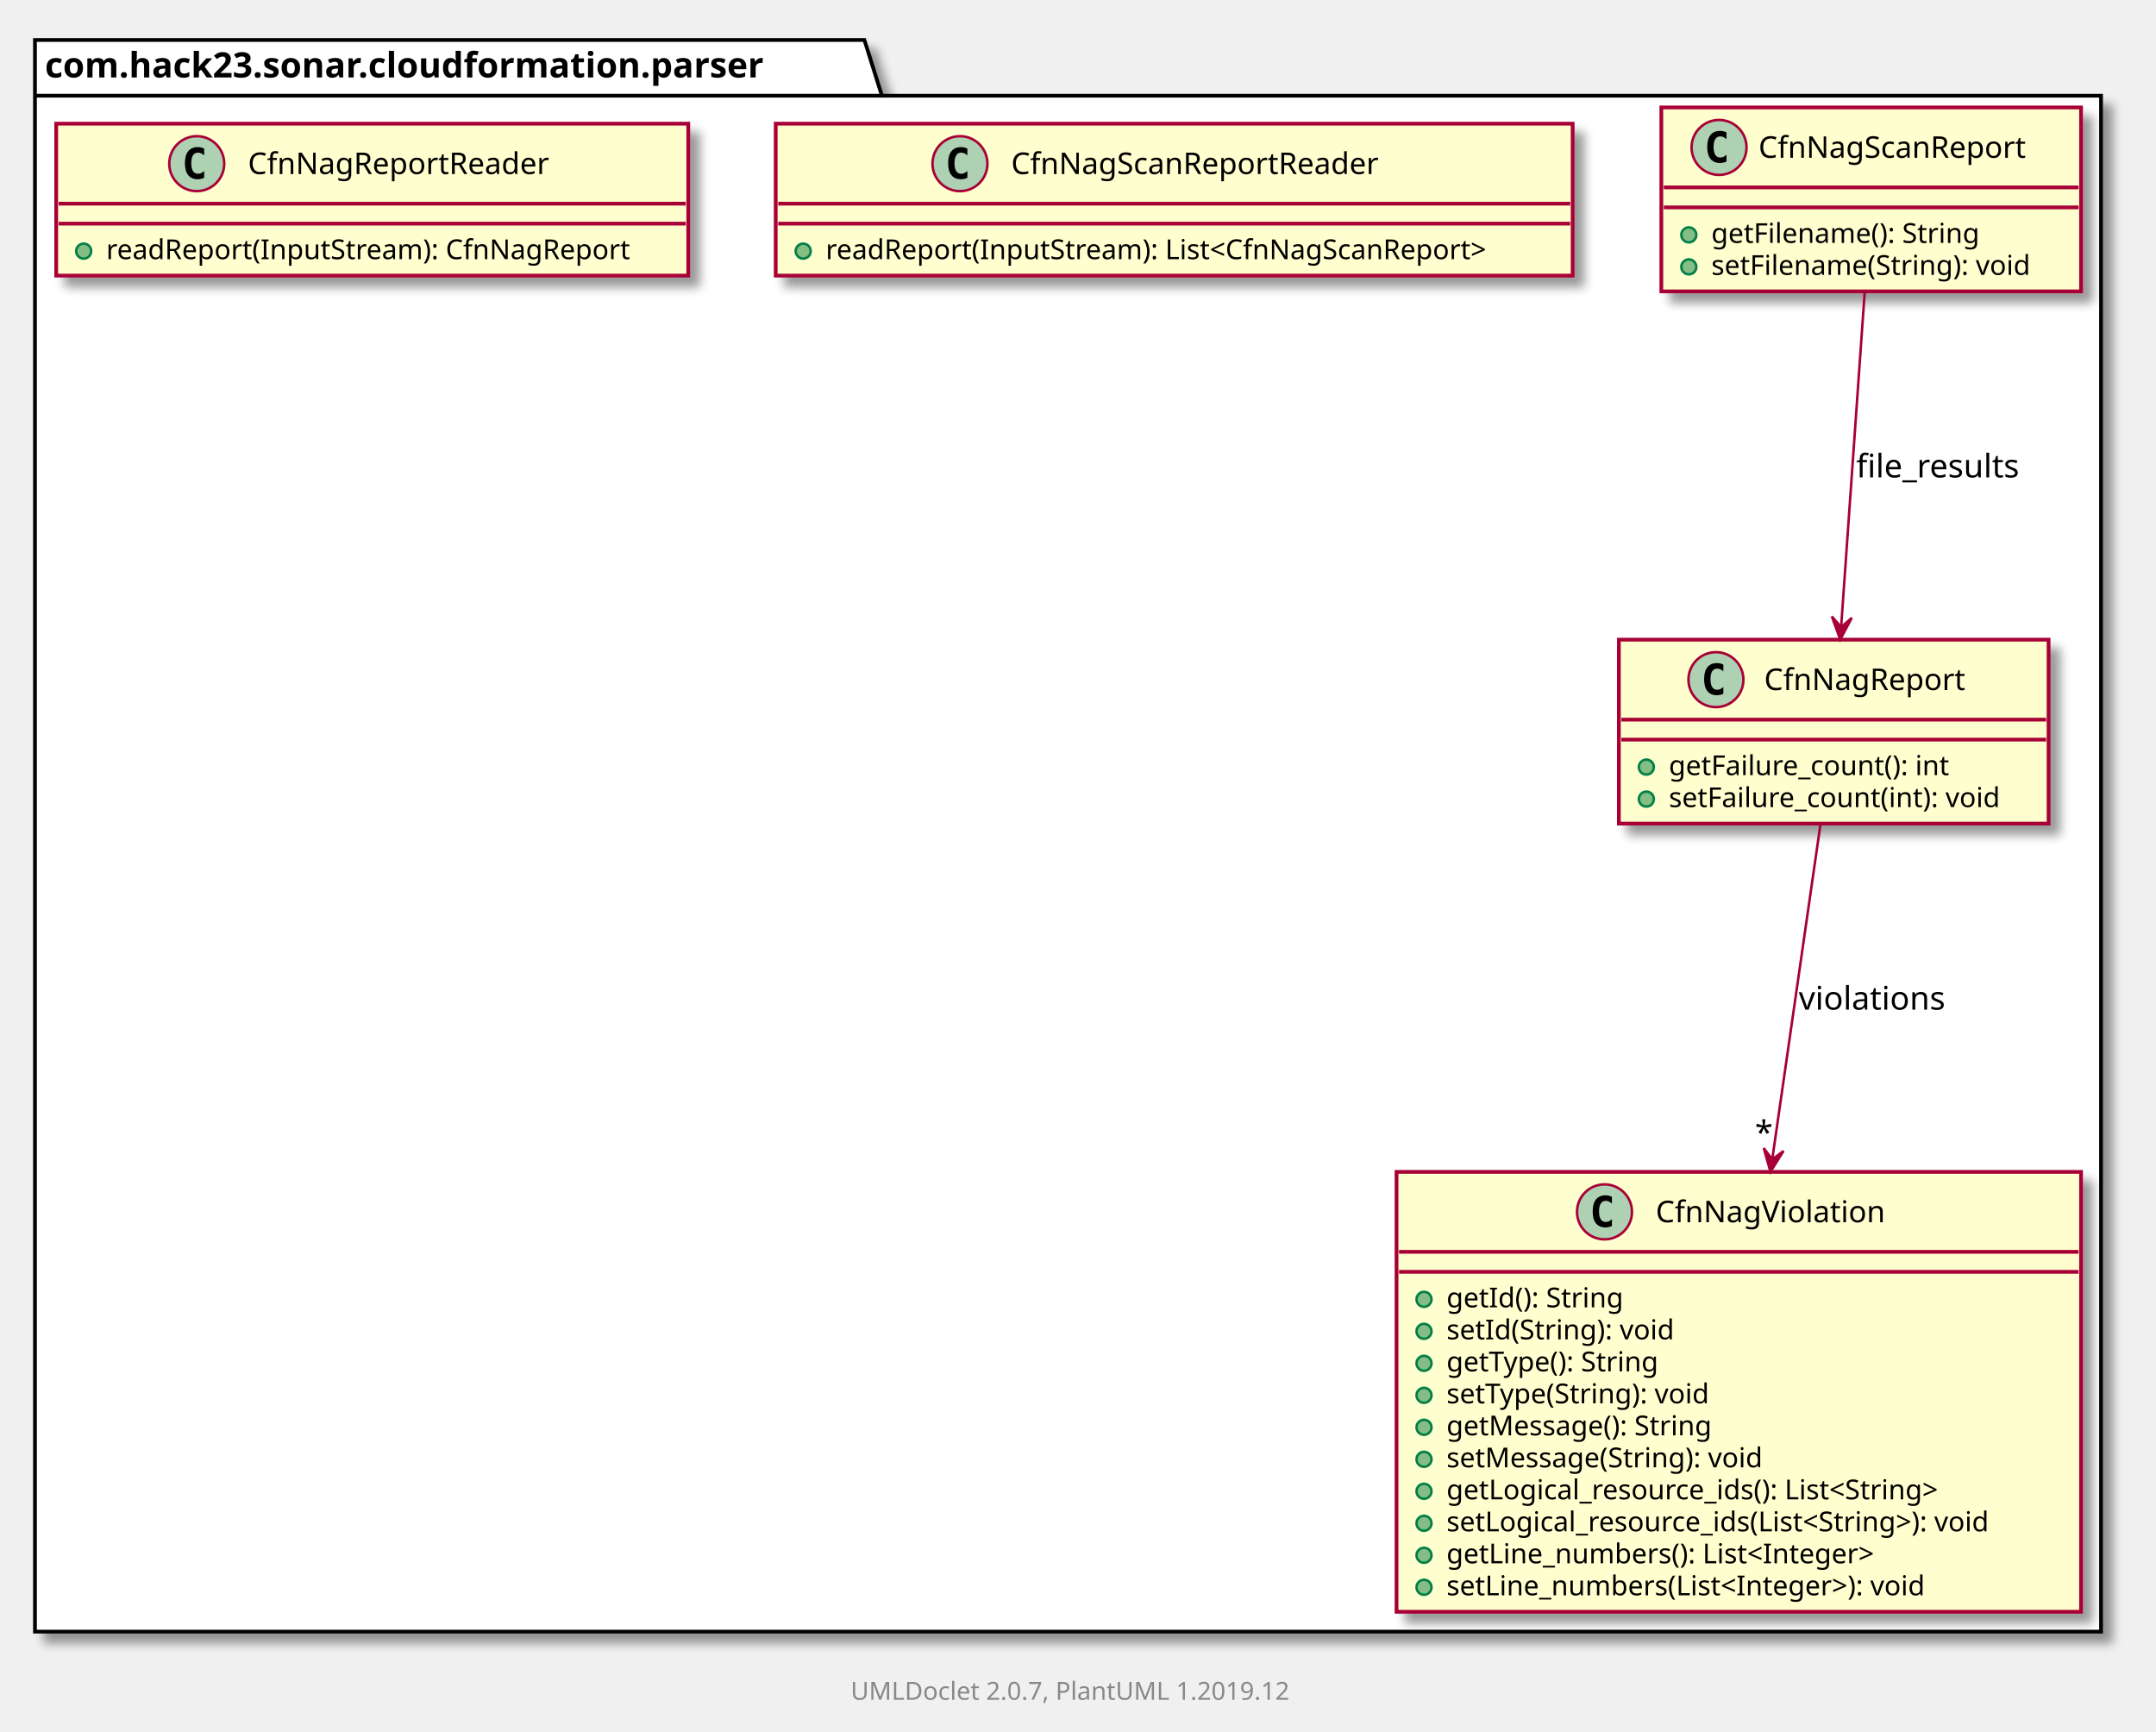
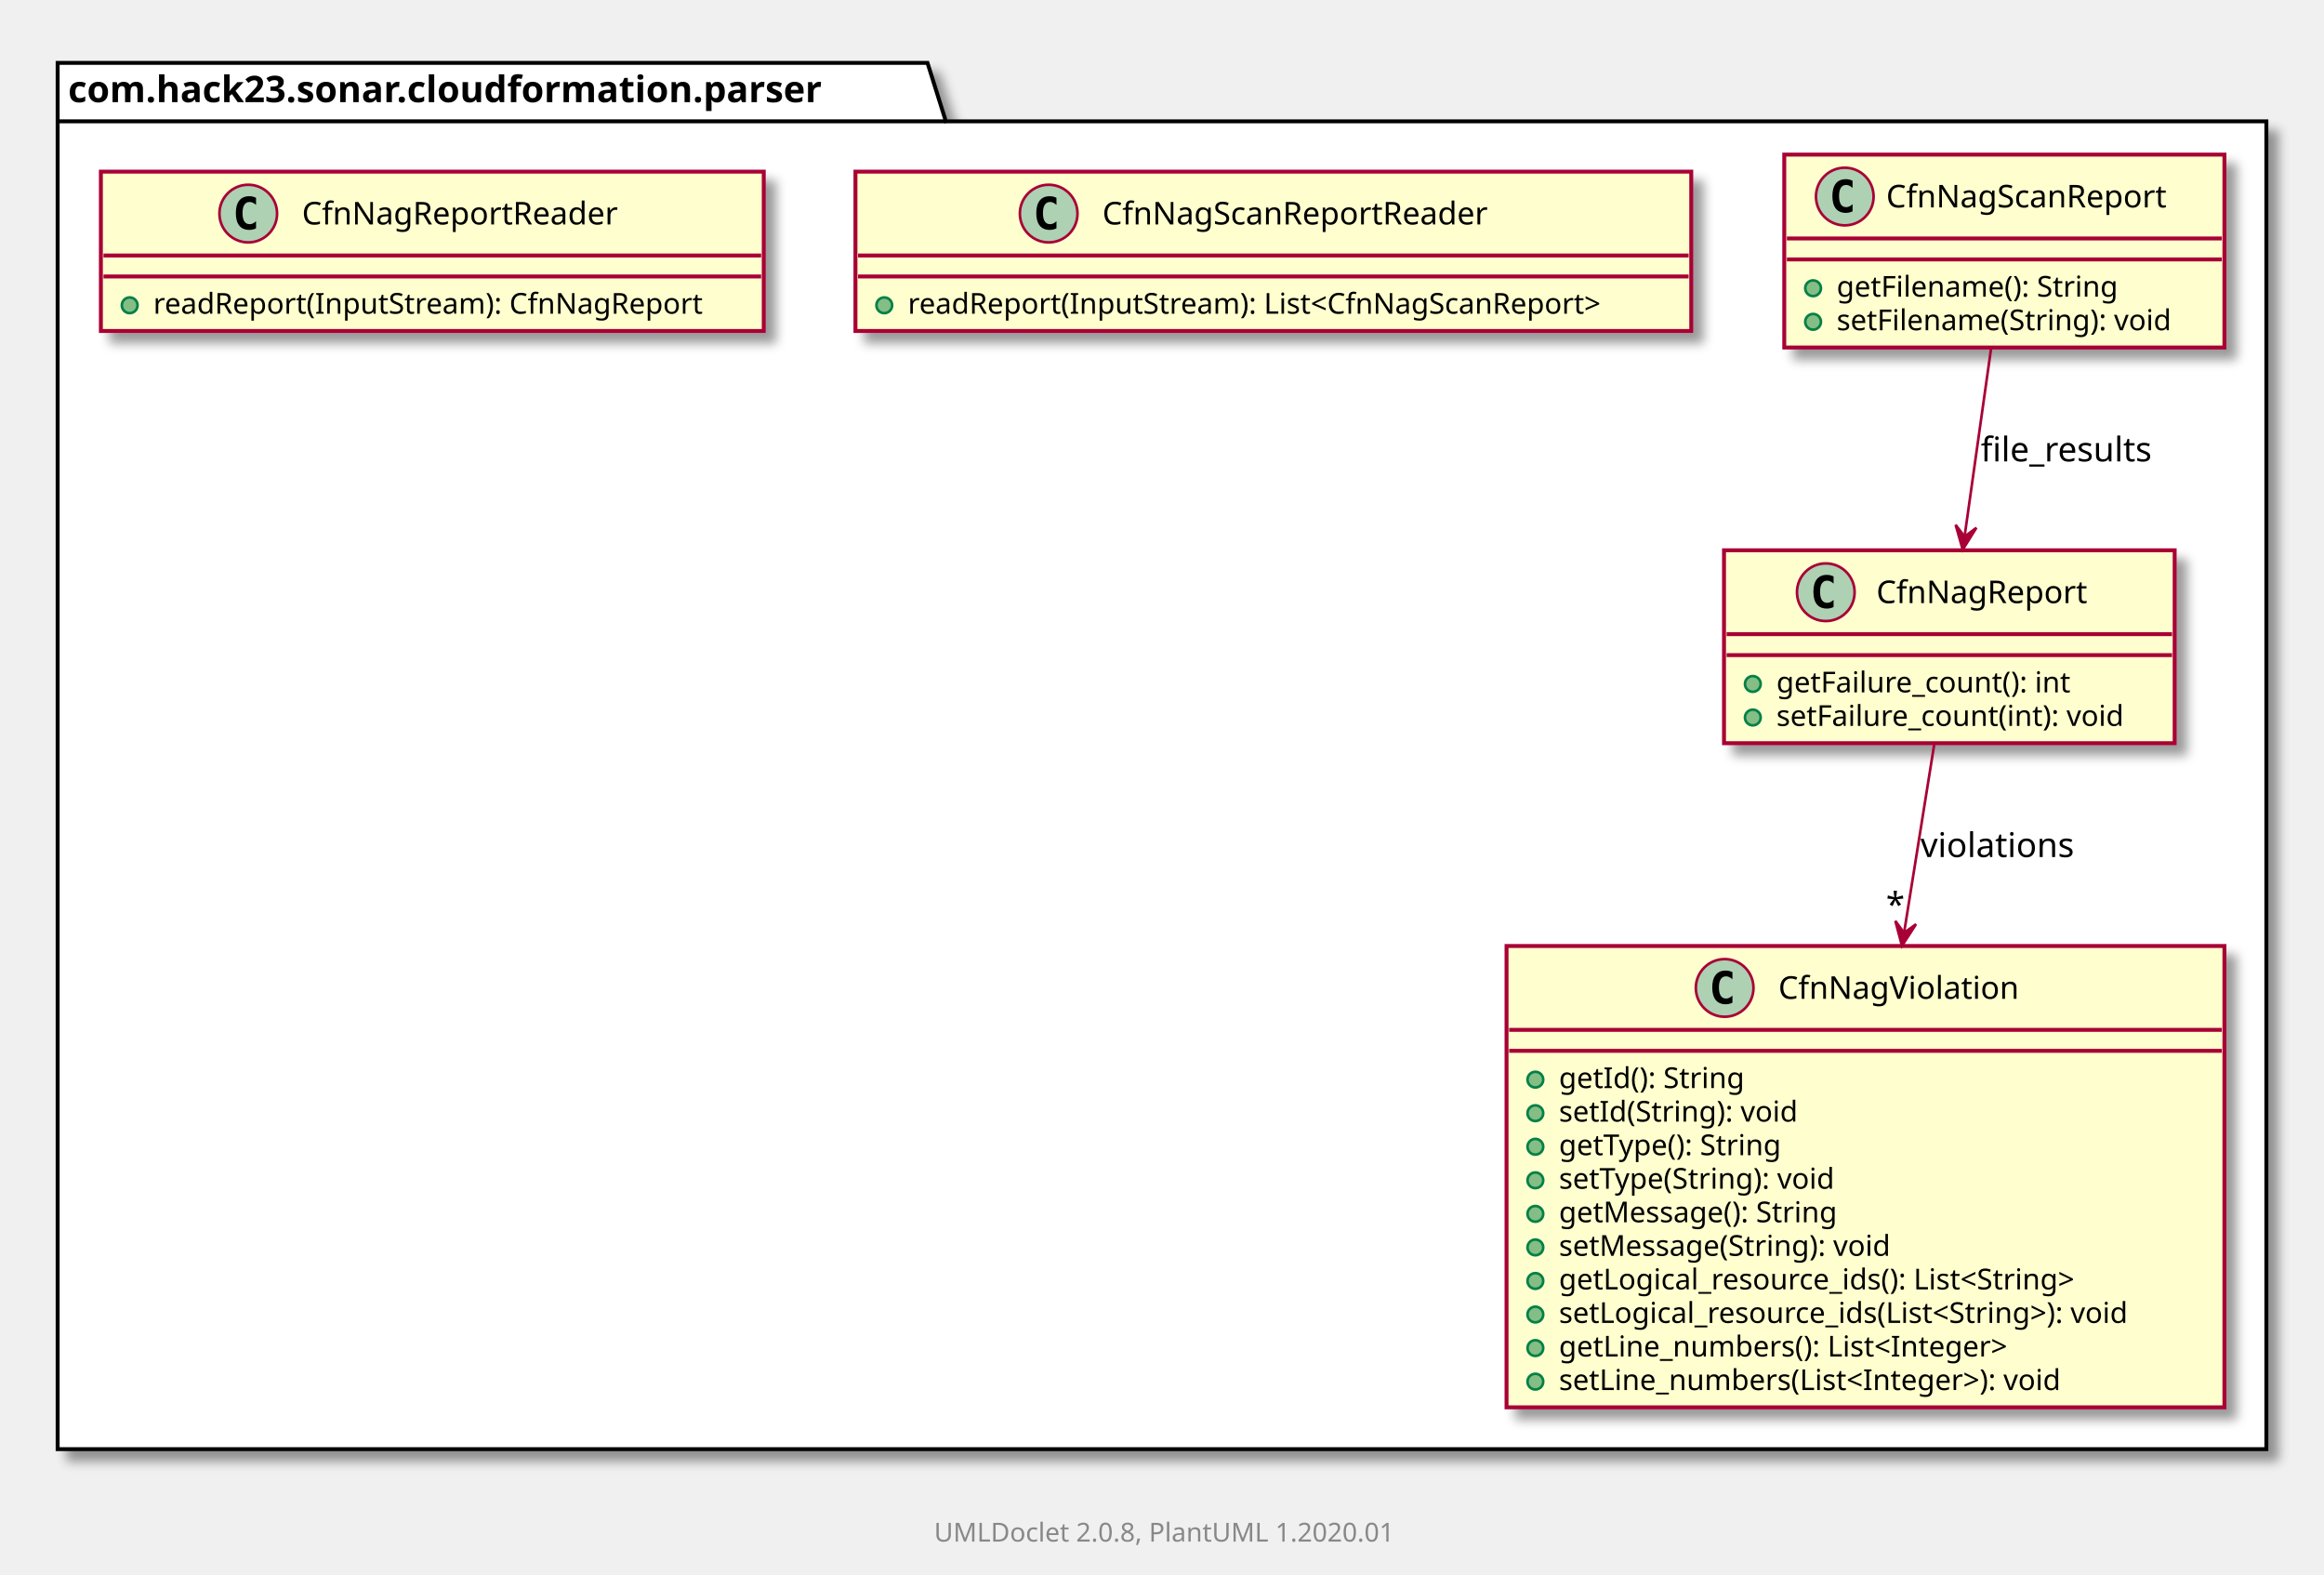
- <svg xmlns="http://www.w3.org/2000/svg" xmlns:xlink="http://www.w3.org/1999/xlink" contentScriptType="application/ecmascript" contentStyleType="text/css" height="693px" preserveAspectRatio="none" style="width:863px;height:693px;" version="1.1" viewBox="0 0 863 693" width="863px" zoomAndPan="magnify">
+ <svg xmlns="http://www.w3.org/2000/svg" xmlns:xlink="http://www.w3.org/1999/xlink" contentScriptType="application/ecmascript" contentStyleType="text/css" height="601px" preserveAspectRatio="none" style="width:887px;height:601px;" version="1.1" viewBox="0 0 887 601" width="887px" zoomAndPan="magnify">
  <defs>
-     <filter height="300%" id="f1rvw6xt5korrs" width="300%" x="-1" y="-1">
+     <filter height="300%" id="fgj5przd5y4j" width="300%" x="-1" y="-1">
      <feGaussianBlur result="blurOut" stdDeviation="2.0" />
      <feColorMatrix in="blurOut" result="blurOut2" type="matrix" values="0 0 0 0 0 0 0 0 0 0 0 0 0 0 0 0 0 0 .4 0" />
      <feOffset dx="4.0" dy="4.0" in="blurOut2" result="blurOut3" />
      <feBlend in="SourceGraphic" in2="blurOut3" mode="normal" />
    </filter>
  </defs>
  <g>
-     <polygon fill="#FFFFFF" filter="url(#f1rvw6xt5korrs)" points="14,16,346,16,353,38.297,841,38.297,841,653,14,653,14,16" style="stroke: #000000; stroke-width: 1.5;" />
-     <line style="stroke: #000000; stroke-width: 1.5;" x1="14" x2="353" y1="38.297" y2="38.297" />
-     <text fill="#000000" font-family="sans-serif" font-size="14" font-weight="bold" lengthAdjust="spacingAndGlyphs" textLength="326" x="18" y="30.995">com.hack23.sonar.cloudformation.parser</text>
+     <polygon fill="#FFFFFF" filter="url(#fgj5przd5y4j)" points="22,24,354,24,361,46.297,865,46.297,865,553,22,553,22,24" style="stroke: #000000; stroke-width: 1.5;" />
+     <line style="stroke: #000000; stroke-width: 1.5;" x1="22" x2="361" y1="46.297" y2="46.297" />
+     <text fill="#000000" font-family="sans-serif" font-size="14" font-weight="bold" lengthAdjust="spacingAndGlyphs" textLength="326" x="26" y="38.995">com.hack23.sonar.cloudformation.parser</text>
    <a href="CfnNagReport.html" target="_top" title="CfnNagReport.html" xlink:actuate="onRequest" xlink:href="CfnNagReport.html" xlink:show="new" xlink:title="CfnNagReport.html" xlink:type="simple">
-       <rect fill="#FEFECE" filter="url(#f1rvw6xt5korrs)" height="73.609" id="com.hack23.sonar.cloudformation.parser.CfnNagReport" style="stroke: #A80036; stroke-width: 1.5;" width="172" x="648" y="256" />
-       <ellipse cx="686.85" cy="272" fill="#ADD1B2" rx="11" ry="11" style="stroke: #A80036; stroke-width: 1.0;" />
-       <path d="M689.819,277.641 Q689.241,277.938 688.6,278.078 Q687.959,278.234 687.256,278.234 Q684.756,278.234 683.428,276.594 Q682.116,274.938 682.116,271.812 Q682.116,268.688 683.428,267.031 Q684.756,265.375 687.256,265.375 Q687.959,265.375 688.6,265.531 Q689.256,265.688 689.819,265.984 L689.819,268.703 Q689.194,268.125 688.6,267.859 Q688.006,267.578 687.381,267.578 Q686.038,267.578 685.35,268.656 Q684.663,269.719 684.663,271.812 Q684.663,273.906 685.35,274.984 Q686.038,276.047 687.381,276.047 Q688.006,276.047 688.6,275.781 Q689.194,275.5 689.819,274.922 L689.819,277.641 Z " />
-       <text fill="#000000" font-family="sans-serif" font-size="12" lengthAdjust="spacingAndGlyphs" textLength="87" x="706.15" y="276.154">CfnNagReport</text>
-       <line style="stroke: #A80036; stroke-width: 1.5;" x1="649" x2="819" y1="288" y2="288" />
-       <line style="stroke: #A80036; stroke-width: 1.5;" x1="649" x2="819" y1="296" y2="296" />
-       <ellipse cx="659" cy="307" fill="#84BE84" rx="3" ry="3" style="stroke: #038048; stroke-width: 1.0;" />
-       <text fill="#000000" font-family="sans-serif" font-size="11" lengthAdjust="spacingAndGlyphs" textLength="123" x="668" y="310.21">getFailure_count(): int</text>
-       <ellipse cx="659" cy="319.805" fill="#84BE84" rx="3" ry="3" style="stroke: #038048; stroke-width: 1.0;" />
-       <text fill="#000000" font-family="sans-serif" font-size="11" lengthAdjust="spacingAndGlyphs" textLength="146" x="668" y="323.015">setFailure_count(int): void</text>
+       <rect fill="#FEFECE" filter="url(#fgj5przd5y4j)" height="73.609" id="com.hack23.sonar.cloudformation.parser.CfnNagReport" style="stroke: #A80036; stroke-width: 1.5;" width="172" x="658" y="210" />
+       <ellipse cx="696.85" cy="226" fill="#ADD1B2" rx="11" ry="11" style="stroke: #A80036; stroke-width: 1.0;" />
+       <path d="M699.819,231.641 Q699.241,231.938 698.6,232.078 Q697.959,232.234 697.256,232.234 Q694.756,232.234 693.428,230.594 Q692.116,228.938 692.116,225.812 Q692.116,222.688 693.428,221.031 Q694.756,219.375 697.256,219.375 Q697.959,219.375 698.6,219.531 Q699.256,219.688 699.819,219.984 L699.819,222.703 Q699.194,222.125 698.6,221.859 Q698.006,221.578 697.381,221.578 Q696.038,221.578 695.35,222.656 Q694.663,223.719 694.663,225.812 Q694.663,227.906 695.35,228.984 Q696.038,230.047 697.381,230.047 Q698.006,230.047 698.6,229.781 Q699.194,229.5 699.819,228.922 L699.819,231.641 Z " />
+       <text fill="#000000" font-family="sans-serif" font-size="12" lengthAdjust="spacingAndGlyphs" textLength="87" x="716.15" y="230.154">CfnNagReport</text>
+       <line style="stroke: #A80036; stroke-width: 1.5;" x1="659" x2="829" y1="242" y2="242" />
+       <line style="stroke: #A80036; stroke-width: 1.5;" x1="659" x2="829" y1="250" y2="250" />
+       <ellipse cx="669" cy="261" fill="#84BE84" rx="3" ry="3" style="stroke: #038048; stroke-width: 1.0;" />
+       <text fill="#000000" font-family="sans-serif" font-size="11" lengthAdjust="spacingAndGlyphs" textLength="123" x="678" y="264.21">getFailure_count(): int</text>
+       <ellipse cx="669" cy="273.805" fill="#84BE84" rx="3" ry="3" style="stroke: #038048; stroke-width: 1.0;" />
+       <text fill="#000000" font-family="sans-serif" font-size="11" lengthAdjust="spacingAndGlyphs" textLength="146" x="678" y="277.015">setFailure_count(int): void</text>
    </a>
    <a href="CfnNagScanReport.html" target="_top" title="CfnNagScanReport.html" xlink:actuate="onRequest" xlink:href="CfnNagScanReport.html" xlink:show="new" xlink:title="CfnNagScanReport.html" xlink:type="simple">
-       <rect fill="#FEFECE" filter="url(#f1rvw6xt5korrs)" height="73.609" id="com.hack23.sonar.cloudformation.parser.CfnNagScanReport" style="stroke: #A80036; stroke-width: 1.5;" width="168" x="665" y="43" />
-       <ellipse cx="688.1" cy="59" fill="#ADD1B2" rx="11" ry="11" style="stroke: #A80036; stroke-width: 1.0;" />
-       <path d="M691.069,64.641 Q690.491,64.938 689.85,65.078 Q689.209,65.234 688.506,65.234 Q686.006,65.234 684.678,63.594 Q683.366,61.938 683.366,58.812 Q683.366,55.688 684.678,54.031 Q686.006,52.375 688.506,52.375 Q689.209,52.375 689.85,52.531 Q690.506,52.688 691.069,52.984 L691.069,55.703 Q690.444,55.125 689.85,54.859 Q689.256,54.578 688.631,54.578 Q687.288,54.578 686.6,55.656 Q685.913,56.719 685.913,58.812 Q685.913,60.906 686.6,61.984 Q687.288,63.047 688.631,63.047 Q689.256,63.047 689.85,62.781 Q690.444,62.5 691.069,61.922 L691.069,64.641 Z " />
-       <text fill="#000000" font-family="sans-serif" font-size="12" lengthAdjust="spacingAndGlyphs" textLength="118" x="703.9" y="63.154">CfnNagScanReport</text>
-       <line style="stroke: #A80036; stroke-width: 1.5;" x1="666" x2="832" y1="75" y2="75" />
-       <line style="stroke: #A80036; stroke-width: 1.5;" x1="666" x2="832" y1="83" y2="83" />
-       <ellipse cx="676" cy="94" fill="#84BE84" rx="3" ry="3" style="stroke: #038048; stroke-width: 1.0;" />
-       <text fill="#000000" font-family="sans-serif" font-size="11" lengthAdjust="spacingAndGlyphs" textLength="119" x="685" y="97.21">getFilename(): String</text>
-       <ellipse cx="676" cy="106.805" fill="#84BE84" rx="3" ry="3" style="stroke: #038048; stroke-width: 1.0;" />
-       <text fill="#000000" font-family="sans-serif" font-size="11" lengthAdjust="spacingAndGlyphs" textLength="142" x="685" y="110.015">setFilename(String): void</text>
+       <rect fill="#FEFECE" filter="url(#fgj5przd5y4j)" height="73.609" id="com.hack23.sonar.cloudformation.parser.CfnNagScanReport" style="stroke: #A80036; stroke-width: 1.5;" width="168" x="681" y="59" />
+       <ellipse cx="704.1" cy="75" fill="#ADD1B2" rx="11" ry="11" style="stroke: #A80036; stroke-width: 1.0;" />
+       <path d="M707.069,80.641 Q706.491,80.938 705.85,81.078 Q705.209,81.234 704.506,81.234 Q702.006,81.234 700.678,79.594 Q699.366,77.938 699.366,74.812 Q699.366,71.688 700.678,70.031 Q702.006,68.375 704.506,68.375 Q705.209,68.375 705.85,68.531 Q706.506,68.688 707.069,68.984 L707.069,71.703 Q706.444,71.125 705.85,70.859 Q705.256,70.578 704.631,70.578 Q703.288,70.578 702.6,71.656 Q701.913,72.719 701.913,74.812 Q701.913,76.906 702.6,77.984 Q703.288,79.047 704.631,79.047 Q705.256,79.047 705.85,78.781 Q706.444,78.5 707.069,77.922 L707.069,80.641 Z " />
+       <text fill="#000000" font-family="sans-serif" font-size="12" lengthAdjust="spacingAndGlyphs" textLength="118" x="719.9" y="79.154">CfnNagScanReport</text>
+       <line style="stroke: #A80036; stroke-width: 1.5;" x1="682" x2="848" y1="91" y2="91" />
+       <line style="stroke: #A80036; stroke-width: 1.5;" x1="682" x2="848" y1="99" y2="99" />
+       <ellipse cx="692" cy="110" fill="#84BE84" rx="3" ry="3" style="stroke: #038048; stroke-width: 1.0;" />
+       <text fill="#000000" font-family="sans-serif" font-size="11" lengthAdjust="spacingAndGlyphs" textLength="119" x="701" y="113.21">getFilename(): String</text>
+       <ellipse cx="692" cy="122.805" fill="#84BE84" rx="3" ry="3" style="stroke: #038048; stroke-width: 1.0;" />
+       <text fill="#000000" font-family="sans-serif" font-size="11" lengthAdjust="spacingAndGlyphs" textLength="142" x="701" y="126.015">setFilename(String): void</text>
    </a>
    <a href="CfnNagScanReportReader.html" target="_top" title="CfnNagScanReportReader.html" xlink:actuate="onRequest" xlink:href="CfnNagScanReportReader.html" xlink:show="new" xlink:title="CfnNagScanReportReader.html" xlink:type="simple">
-       <rect fill="#FEFECE" filter="url(#f1rvw6xt5korrs)" height="60.805" id="com.hack23.sonar.cloudformation.parser.CfnNagScanReportReader" style="stroke: #A80036; stroke-width: 1.5;" width="319" x="310.5" y="49.5" />
-       <ellipse cx="384.25" cy="65.5" fill="#ADD1B2" rx="11" ry="11" style="stroke: #A80036; stroke-width: 1.0;" />
-       <path d="M387.219,71.141 Q386.641,71.438 386,71.578 Q385.359,71.734 384.656,71.734 Q382.156,71.734 380.828,70.094 Q379.516,68.438 379.516,65.312 Q379.516,62.188 380.828,60.531 Q382.156,58.875 384.656,58.875 Q385.359,58.875 386,59.031 Q386.656,59.188 387.219,59.484 L387.219,62.203 Q386.594,61.625 386,61.359 Q385.406,61.078 384.781,61.078 Q383.438,61.078 382.75,62.156 Q382.062,63.219 382.062,65.312 Q382.062,67.406 382.75,68.484 Q383.438,69.547 384.781,69.547 Q385.406,69.547 386,69.281 Q386.594,69 387.219,68.422 L387.219,71.141 Z " />
-       <text fill="#000000" font-family="sans-serif" font-size="12" lengthAdjust="spacingAndGlyphs" textLength="163" x="404.75" y="69.654">CfnNagScanReportReader</text>
-       <line style="stroke: #A80036; stroke-width: 1.5;" x1="311.5" x2="628.5" y1="81.5" y2="81.5" />
-       <line style="stroke: #A80036; stroke-width: 1.5;" x1="311.5" x2="628.5" y1="89.5" y2="89.5" />
-       <ellipse cx="321.5" cy="100.5" fill="#84BE84" rx="3" ry="3" style="stroke: #038048; stroke-width: 1.0;" />
-       <text fill="#000000" font-family="sans-serif" font-size="11" lengthAdjust="spacingAndGlyphs" textLength="293" x="330.5" y="103.71">readReport(InputStream): List&lt;CfnNagScanReport&gt;</text>
+       <rect fill="#FEFECE" filter="url(#fgj5przd5y4j)" height="60.805" id="com.hack23.sonar.cloudformation.parser.CfnNagScanReportReader" style="stroke: #A80036; stroke-width: 1.5;" width="319" x="326.5" y="65.5" />
+       <ellipse cx="400.25" cy="81.5" fill="#ADD1B2" rx="11" ry="11" style="stroke: #A80036; stroke-width: 1.0;" />
+       <path d="M403.219,87.141 Q402.641,87.438 402,87.578 Q401.359,87.734 400.656,87.734 Q398.156,87.734 396.828,86.094 Q395.516,84.438 395.516,81.312 Q395.516,78.188 396.828,76.531 Q398.156,74.875 400.656,74.875 Q401.359,74.875 402,75.031 Q402.656,75.188 403.219,75.484 L403.219,78.203 Q402.594,77.625 402,77.359 Q401.406,77.078 400.781,77.078 Q399.438,77.078 398.75,78.156 Q398.062,79.219 398.062,81.312 Q398.062,83.406 398.75,84.484 Q399.438,85.547 400.781,85.547 Q401.406,85.547 402,85.281 Q402.594,85 403.219,84.422 L403.219,87.141 Z " />
+       <text fill="#000000" font-family="sans-serif" font-size="12" lengthAdjust="spacingAndGlyphs" textLength="163" x="420.75" y="85.654">CfnNagScanReportReader</text>
+       <line style="stroke: #A80036; stroke-width: 1.5;" x1="327.5" x2="644.5" y1="97.5" y2="97.5" />
+       <line style="stroke: #A80036; stroke-width: 1.5;" x1="327.5" x2="644.5" y1="105.5" y2="105.5" />
+       <ellipse cx="337.5" cy="116.5" fill="#84BE84" rx="3" ry="3" style="stroke: #038048; stroke-width: 1.0;" />
+       <text fill="#000000" font-family="sans-serif" font-size="11" lengthAdjust="spacingAndGlyphs" textLength="293" x="346.5" y="119.71">readReport(InputStream): List&lt;CfnNagScanReport&gt;</text>
    </a>
    <a href="CfnNagReportReader.html" target="_top" title="CfnNagReportReader.html" xlink:actuate="onRequest" xlink:href="CfnNagReportReader.html" xlink:show="new" xlink:title="CfnNagReportReader.html" xlink:type="simple">
-       <rect fill="#FEFECE" filter="url(#f1rvw6xt5korrs)" height="60.805" id="com.hack23.sonar.cloudformation.parser.CfnNagReportReader" style="stroke: #A80036; stroke-width: 1.5;" width="253" x="22.5" y="49.5" />
-       <ellipse cx="78.75" cy="65.5" fill="#ADD1B2" rx="11" ry="11" style="stroke: #A80036; stroke-width: 1.0;" />
-       <path d="M81.719,71.141 Q81.141,71.438 80.5,71.578 Q79.859,71.734 79.156,71.734 Q76.656,71.734 75.328,70.094 Q74.016,68.438 74.016,65.312 Q74.016,62.188 75.328,60.531 Q76.656,58.875 79.156,58.875 Q79.859,58.875 80.5,59.031 Q81.156,59.188 81.719,59.484 L81.719,62.203 Q81.094,61.625 80.5,61.359 Q79.906,61.078 79.281,61.078 Q77.938,61.078 77.25,62.156 Q76.562,63.219 76.562,65.312 Q76.562,67.406 77.25,68.484 Q77.938,69.547 79.281,69.547 Q79.906,69.547 80.5,69.281 Q81.094,69 81.719,68.422 L81.719,71.141 Z " />
-       <text fill="#000000" font-family="sans-serif" font-size="12" lengthAdjust="spacingAndGlyphs" textLength="132" x="99.25" y="69.654">CfnNagReportReader</text>
-       <line style="stroke: #A80036; stroke-width: 1.5;" x1="23.5" x2="274.5" y1="81.5" y2="81.5" />
-       <line style="stroke: #A80036; stroke-width: 1.5;" x1="23.5" x2="274.5" y1="89.5" y2="89.5" />
-       <ellipse cx="33.5" cy="100.5" fill="#84BE84" rx="3" ry="3" style="stroke: #038048; stroke-width: 1.0;" />
-       <text fill="#000000" font-family="sans-serif" font-size="11" lengthAdjust="spacingAndGlyphs" textLength="227" x="42.5" y="103.71">readReport(InputStream): CfnNagReport</text>
+       <rect fill="#FEFECE" filter="url(#fgj5przd5y4j)" height="60.805" id="com.hack23.sonar.cloudformation.parser.CfnNagReportReader" style="stroke: #A80036; stroke-width: 1.5;" width="253" x="38.5" y="65.5" />
+       <ellipse cx="94.75" cy="81.5" fill="#ADD1B2" rx="11" ry="11" style="stroke: #A80036; stroke-width: 1.0;" />
+       <path d="M97.719,87.141 Q97.141,87.438 96.5,87.578 Q95.859,87.734 95.156,87.734 Q92.656,87.734 91.328,86.094 Q90.016,84.438 90.016,81.312 Q90.016,78.188 91.328,76.531 Q92.656,74.875 95.156,74.875 Q95.859,74.875 96.5,75.031 Q97.156,75.188 97.719,75.484 L97.719,78.203 Q97.094,77.625 96.5,77.359 Q95.906,77.078 95.281,77.078 Q93.938,77.078 93.25,78.156 Q92.562,79.219 92.562,81.312 Q92.562,83.406 93.25,84.484 Q93.938,85.547 95.281,85.547 Q95.906,85.547 96.5,85.281 Q97.094,85 97.719,84.422 L97.719,87.141 Z " />
+       <text fill="#000000" font-family="sans-serif" font-size="12" lengthAdjust="spacingAndGlyphs" textLength="132" x="115.25" y="85.654">CfnNagReportReader</text>
+       <line style="stroke: #A80036; stroke-width: 1.5;" x1="39.5" x2="290.5" y1="97.5" y2="97.5" />
+       <line style="stroke: #A80036; stroke-width: 1.5;" x1="39.5" x2="290.5" y1="105.5" y2="105.5" />
+       <ellipse cx="49.5" cy="116.5" fill="#84BE84" rx="3" ry="3" style="stroke: #038048; stroke-width: 1.0;" />
+       <text fill="#000000" font-family="sans-serif" font-size="11" lengthAdjust="spacingAndGlyphs" textLength="227" x="58.5" y="119.71">readReport(InputStream): CfnNagReport</text>
    </a>
    <a href="CfnNagViolation.html" target="_top" title="CfnNagViolation.html" xlink:actuate="onRequest" xlink:href="CfnNagViolation.html" xlink:show="new" xlink:title="CfnNagViolation.html" xlink:type="simple">
-       <rect fill="#FEFECE" filter="url(#f1rvw6xt5korrs)" height="176.047" id="com.hack23.sonar.cloudformation.parser.CfnNagViolation" style="stroke: #A80036; stroke-width: 1.5;" width="274" x="559" y="469" />
-       <ellipse cx="642.25" cy="485" fill="#ADD1B2" rx="11" ry="11" style="stroke: #A80036; stroke-width: 1.0;" />
-       <path d="M645.219,490.641 Q644.641,490.938 644,491.078 Q643.359,491.234 642.656,491.234 Q640.156,491.234 638.828,489.594 Q637.516,487.938 637.516,484.812 Q637.516,481.688 638.828,480.031 Q640.156,478.375 642.656,478.375 Q643.359,478.375 644,478.531 Q644.656,478.688 645.219,478.984 L645.219,481.703 Q644.594,481.125 644,480.859 Q643.406,480.578 642.781,480.578 Q641.438,480.578 640.75,481.656 Q640.062,482.719 640.062,484.812 Q640.062,486.906 640.75,487.984 Q641.438,489.047 642.781,489.047 Q643.406,489.047 644,488.781 Q644.594,488.5 645.219,487.922 L645.219,490.641 Z " />
-       <text fill="#000000" font-family="sans-serif" font-size="12" lengthAdjust="spacingAndGlyphs" textLength="99" x="662.75" y="489.154">CfnNagViolation</text>
-       <line style="stroke: #A80036; stroke-width: 1.5;" x1="560" x2="832" y1="501" y2="501" />
-       <line style="stroke: #A80036; stroke-width: 1.5;" x1="560" x2="832" y1="509" y2="509" />
-       <ellipse cx="570" cy="520" fill="#84BE84" rx="3" ry="3" style="stroke: #038048; stroke-width: 1.0;" />
-       <text fill="#000000" font-family="sans-serif" font-size="11" lengthAdjust="spacingAndGlyphs" textLength="78" x="579" y="523.21">getId(): String</text>
-       <ellipse cx="570" cy="532.805" fill="#84BE84" rx="3" ry="3" style="stroke: #038048; stroke-width: 1.0;" />
-       <text fill="#000000" font-family="sans-serif" font-size="11" lengthAdjust="spacingAndGlyphs" textLength="101" x="579" y="536.015">setId(String): void</text>
-       <ellipse cx="570" cy="545.609" fill="#84BE84" rx="3" ry="3" style="stroke: #038048; stroke-width: 1.0;" />
-       <text fill="#000000" font-family="sans-serif" font-size="11" lengthAdjust="spacingAndGlyphs" textLength="95" x="579" y="548.82">getType(): String</text>
-       <ellipse cx="570" cy="558.414" fill="#84BE84" rx="3" ry="3" style="stroke: #038048; stroke-width: 1.0;" />
-       <text fill="#000000" font-family="sans-serif" font-size="11" lengthAdjust="spacingAndGlyphs" textLength="118" x="579" y="561.625">setType(String): void</text>
-       <ellipse cx="570" cy="571.219" fill="#84BE84" rx="3" ry="3" style="stroke: #038048; stroke-width: 1.0;" />
-       <text fill="#000000" font-family="sans-serif" font-size="11" lengthAdjust="spacingAndGlyphs" textLength="119" x="579" y="574.429">getMessage(): String</text>
-       <ellipse cx="570" cy="584.023" fill="#84BE84" rx="3" ry="3" style="stroke: #038048; stroke-width: 1.0;" />
-       <text fill="#000000" font-family="sans-serif" font-size="11" lengthAdjust="spacingAndGlyphs" textLength="142" x="579" y="587.234">setMessage(String): void</text>
-       <ellipse cx="570" cy="596.828" fill="#84BE84" rx="3" ry="3" style="stroke: #038048; stroke-width: 1.0;" />
-       <text fill="#000000" font-family="sans-serif" font-size="11" lengthAdjust="spacingAndGlyphs" textLength="225" x="579" y="600.039">getLogical_resource_ids(): List&lt;String&gt;</text>
-       <ellipse cx="570" cy="609.633" fill="#84BE84" rx="3" ry="3" style="stroke: #038048; stroke-width: 1.0;" />
-       <text fill="#000000" font-family="sans-serif" font-size="11" lengthAdjust="spacingAndGlyphs" textLength="248" x="579" y="612.843">setLogical_resource_ids(List&lt;String&gt;): void</text>
-       <ellipse cx="570" cy="622.438" fill="#84BE84" rx="3" ry="3" style="stroke: #038048; stroke-width: 1.0;" />
-       <text fill="#000000" font-family="sans-serif" font-size="11" lengthAdjust="spacingAndGlyphs" textLength="192" x="579" y="625.648">getLine_numbers(): List&lt;Integer&gt;</text>
-       <ellipse cx="570" cy="635.242" fill="#84BE84" rx="3" ry="3" style="stroke: #038048; stroke-width: 1.0;" />
-       <text fill="#000000" font-family="sans-serif" font-size="11" lengthAdjust="spacingAndGlyphs" textLength="215" x="579" y="638.453">setLine_numbers(List&lt;Integer&gt;): void</text>
+       <rect fill="#FEFECE" filter="url(#fgj5przd5y4j)" height="176.047" id="com.hack23.sonar.cloudformation.parser.CfnNagViolation" style="stroke: #A80036; stroke-width: 1.5;" width="274" x="575" y="361" />
+       <ellipse cx="658.25" cy="377" fill="#ADD1B2" rx="11" ry="11" style="stroke: #A80036; stroke-width: 1.0;" />
+       <path d="M661.219,382.641 Q660.641,382.938 660,383.078 Q659.359,383.234 658.656,383.234 Q656.156,383.234 654.828,381.594 Q653.516,379.938 653.516,376.812 Q653.516,373.688 654.828,372.031 Q656.156,370.375 658.656,370.375 Q659.359,370.375 660,370.531 Q660.656,370.688 661.219,370.984 L661.219,373.703 Q660.594,373.125 660,372.859 Q659.406,372.578 658.781,372.578 Q657.438,372.578 656.75,373.656 Q656.062,374.719 656.062,376.812 Q656.062,378.906 656.75,379.984 Q657.438,381.047 658.781,381.047 Q659.406,381.047 660,380.781 Q660.594,380.5 661.219,379.922 L661.219,382.641 Z " />
+       <text fill="#000000" font-family="sans-serif" font-size="12" lengthAdjust="spacingAndGlyphs" textLength="99" x="678.75" y="381.154">CfnNagViolation</text>
+       <line style="stroke: #A80036; stroke-width: 1.5;" x1="576" x2="848" y1="393" y2="393" />
+       <line style="stroke: #A80036; stroke-width: 1.5;" x1="576" x2="848" y1="401" y2="401" />
+       <ellipse cx="586" cy="412" fill="#84BE84" rx="3" ry="3" style="stroke: #038048; stroke-width: 1.0;" />
+       <text fill="#000000" font-family="sans-serif" font-size="11" lengthAdjust="spacingAndGlyphs" textLength="78" x="595" y="415.21">getId(): String</text>
+       <ellipse cx="586" cy="424.805" fill="#84BE84" rx="3" ry="3" style="stroke: #038048; stroke-width: 1.0;" />
+       <text fill="#000000" font-family="sans-serif" font-size="11" lengthAdjust="spacingAndGlyphs" textLength="101" x="595" y="428.015">setId(String): void</text>
+       <ellipse cx="586" cy="437.609" fill="#84BE84" rx="3" ry="3" style="stroke: #038048; stroke-width: 1.0;" />
+       <text fill="#000000" font-family="sans-serif" font-size="11" lengthAdjust="spacingAndGlyphs" textLength="95" x="595" y="440.82">getType(): String</text>
+       <ellipse cx="586" cy="450.414" fill="#84BE84" rx="3" ry="3" style="stroke: #038048; stroke-width: 1.0;" />
+       <text fill="#000000" font-family="sans-serif" font-size="11" lengthAdjust="spacingAndGlyphs" textLength="118" x="595" y="453.625">setType(String): void</text>
+       <ellipse cx="586" cy="463.219" fill="#84BE84" rx="3" ry="3" style="stroke: #038048; stroke-width: 1.0;" />
+       <text fill="#000000" font-family="sans-serif" font-size="11" lengthAdjust="spacingAndGlyphs" textLength="119" x="595" y="466.429">getMessage(): String</text>
+       <ellipse cx="586" cy="476.023" fill="#84BE84" rx="3" ry="3" style="stroke: #038048; stroke-width: 1.0;" />
+       <text fill="#000000" font-family="sans-serif" font-size="11" lengthAdjust="spacingAndGlyphs" textLength="142" x="595" y="479.234">setMessage(String): void</text>
+       <ellipse cx="586" cy="488.828" fill="#84BE84" rx="3" ry="3" style="stroke: #038048; stroke-width: 1.0;" />
+       <text fill="#000000" font-family="sans-serif" font-size="11" lengthAdjust="spacingAndGlyphs" textLength="225" x="595" y="492.039">getLogical_resource_ids(): List&lt;String&gt;</text>
+       <ellipse cx="586" cy="501.633" fill="#84BE84" rx="3" ry="3" style="stroke: #038048; stroke-width: 1.0;" />
+       <text fill="#000000" font-family="sans-serif" font-size="11" lengthAdjust="spacingAndGlyphs" textLength="248" x="595" y="504.843">setLogical_resource_ids(List&lt;String&gt;): void</text>
+       <ellipse cx="586" cy="514.438" fill="#84BE84" rx="3" ry="3" style="stroke: #038048; stroke-width: 1.0;" />
+       <text fill="#000000" font-family="sans-serif" font-size="11" lengthAdjust="spacingAndGlyphs" textLength="192" x="595" y="517.648">getLine_numbers(): List&lt;Integer&gt;</text>
+       <ellipse cx="586" cy="527.242" fill="#84BE84" rx="3" ry="3" style="stroke: #038048; stroke-width: 1.0;" />
+       <text fill="#000000" font-family="sans-serif" font-size="11" lengthAdjust="spacingAndGlyphs" textLength="215" x="595" y="530.453">setLine_numbers(List&lt;Integer&gt;): void</text>
    </a>
-     <path d="M728.636,330.265 C723.652,364.892 716.022,417.901 709.392,463.959 " fill="none" id="com.hack23.sonar.cloudformation.parser.CfnNagReport-&gt;com.hack23.sonar.cloudformation.parser.CfnNagViolation" style="stroke: #A80036; stroke-width: 1.0;" />
-     <polygon fill="#A80036" points="708.672,468.965,713.913,460.627,709.384,464.016,705.995,459.487,708.672,468.965" style="stroke: #A80036; stroke-width: 1.0;" />
-     <text fill="#000000" font-family="sans-serif" font-size="13" lengthAdjust="spacingAndGlyphs" textLength="60" x="720" y="404.067">violations</text>
-     <text fill="#000000" font-family="sans-serif" font-size="13" lengthAdjust="spacingAndGlyphs" textLength="7" x="702.46" y="457.825">*</text>
-     <path d="M746.387,117.102 C743.76,154.403 739.717,211.82 736.97,250.827 " fill="none" id="com.hack23.sonar.cloudformation.parser.CfnNagScanReport-&gt;com.hack23.sonar.cloudformation.parser.CfnNagReport" style="stroke: #A80036; stroke-width: 1.0;" />
-     <polygon fill="#A80036" points="736.608,255.967,741.23,247.27,736.959,250.979,733.25,246.708,736.608,255.967" style="stroke: #A80036; stroke-width: 1.0;" />
-     <text fill="#000000" font-family="sans-serif" font-size="13" lengthAdjust="spacingAndGlyphs" textLength="68" x="743" y="191.067">file_results</text>
-     <text fill="#888888" font-family="sans-serif" font-size="10" lengthAdjust="spacingAndGlyphs" textLength="186" x="340.5" y="680.282">UMLDoclet 2.0.7, PlantUML 1.2019.12</text>
+     <path d="M738.21,284.22 C734.98,304.38 730.81,330.47 726.74,355.87 " fill="none" id="com.hack23.sonar.cloudformation.parser.CfnNagReport-&gt;com.hack23.sonar.cloudformation.parser.CfnNagViolation" style="stroke: #A80036; stroke-width: 1.0;" />
+     <polygon fill="#A80036" points="725.93,360.94,731.293,352.68,726.715,356.002,723.393,351.424,725.93,360.94" style="stroke: #A80036; stroke-width: 1.0;" />
+     <text fill="#000000" font-family="sans-serif" font-size="13" lengthAdjust="spacingAndGlyphs" textLength="60" x="733" y="327.067">violations</text>
+     <text fill="#000000" font-family="sans-serif" font-size="13" lengthAdjust="spacingAndGlyphs" textLength="7" x="719.826" y="349.798">*</text>
+     <path d="M759.92,133.07 C756.87,154.69 752.98,182.25 749.82,204.74 " fill="none" id="com.hack23.sonar.cloudformation.parser.CfnNagScanReport-&gt;com.hack23.sonar.cloudformation.parser.CfnNagReport" style="stroke: #A80036; stroke-width: 1.0;" />
+     <polygon fill="#A80036" points="749.11,209.75,754.329,201.398,749.809,204.799,746.408,200.279,749.11,209.75" style="stroke: #A80036; stroke-width: 1.0;" />
+     <text fill="#000000" font-family="sans-serif" font-size="13" lengthAdjust="spacingAndGlyphs" textLength="68" x="756" y="176.067">file_results</text>
+     <text fill="#888888" font-family="sans-serif" font-size="10" lengthAdjust="spacingAndGlyphs" textLength="186" x="356.5" y="588.282">UMLDoclet 2.0.8, PlantUML 1.2020.01</text>
  </g>
</svg>
